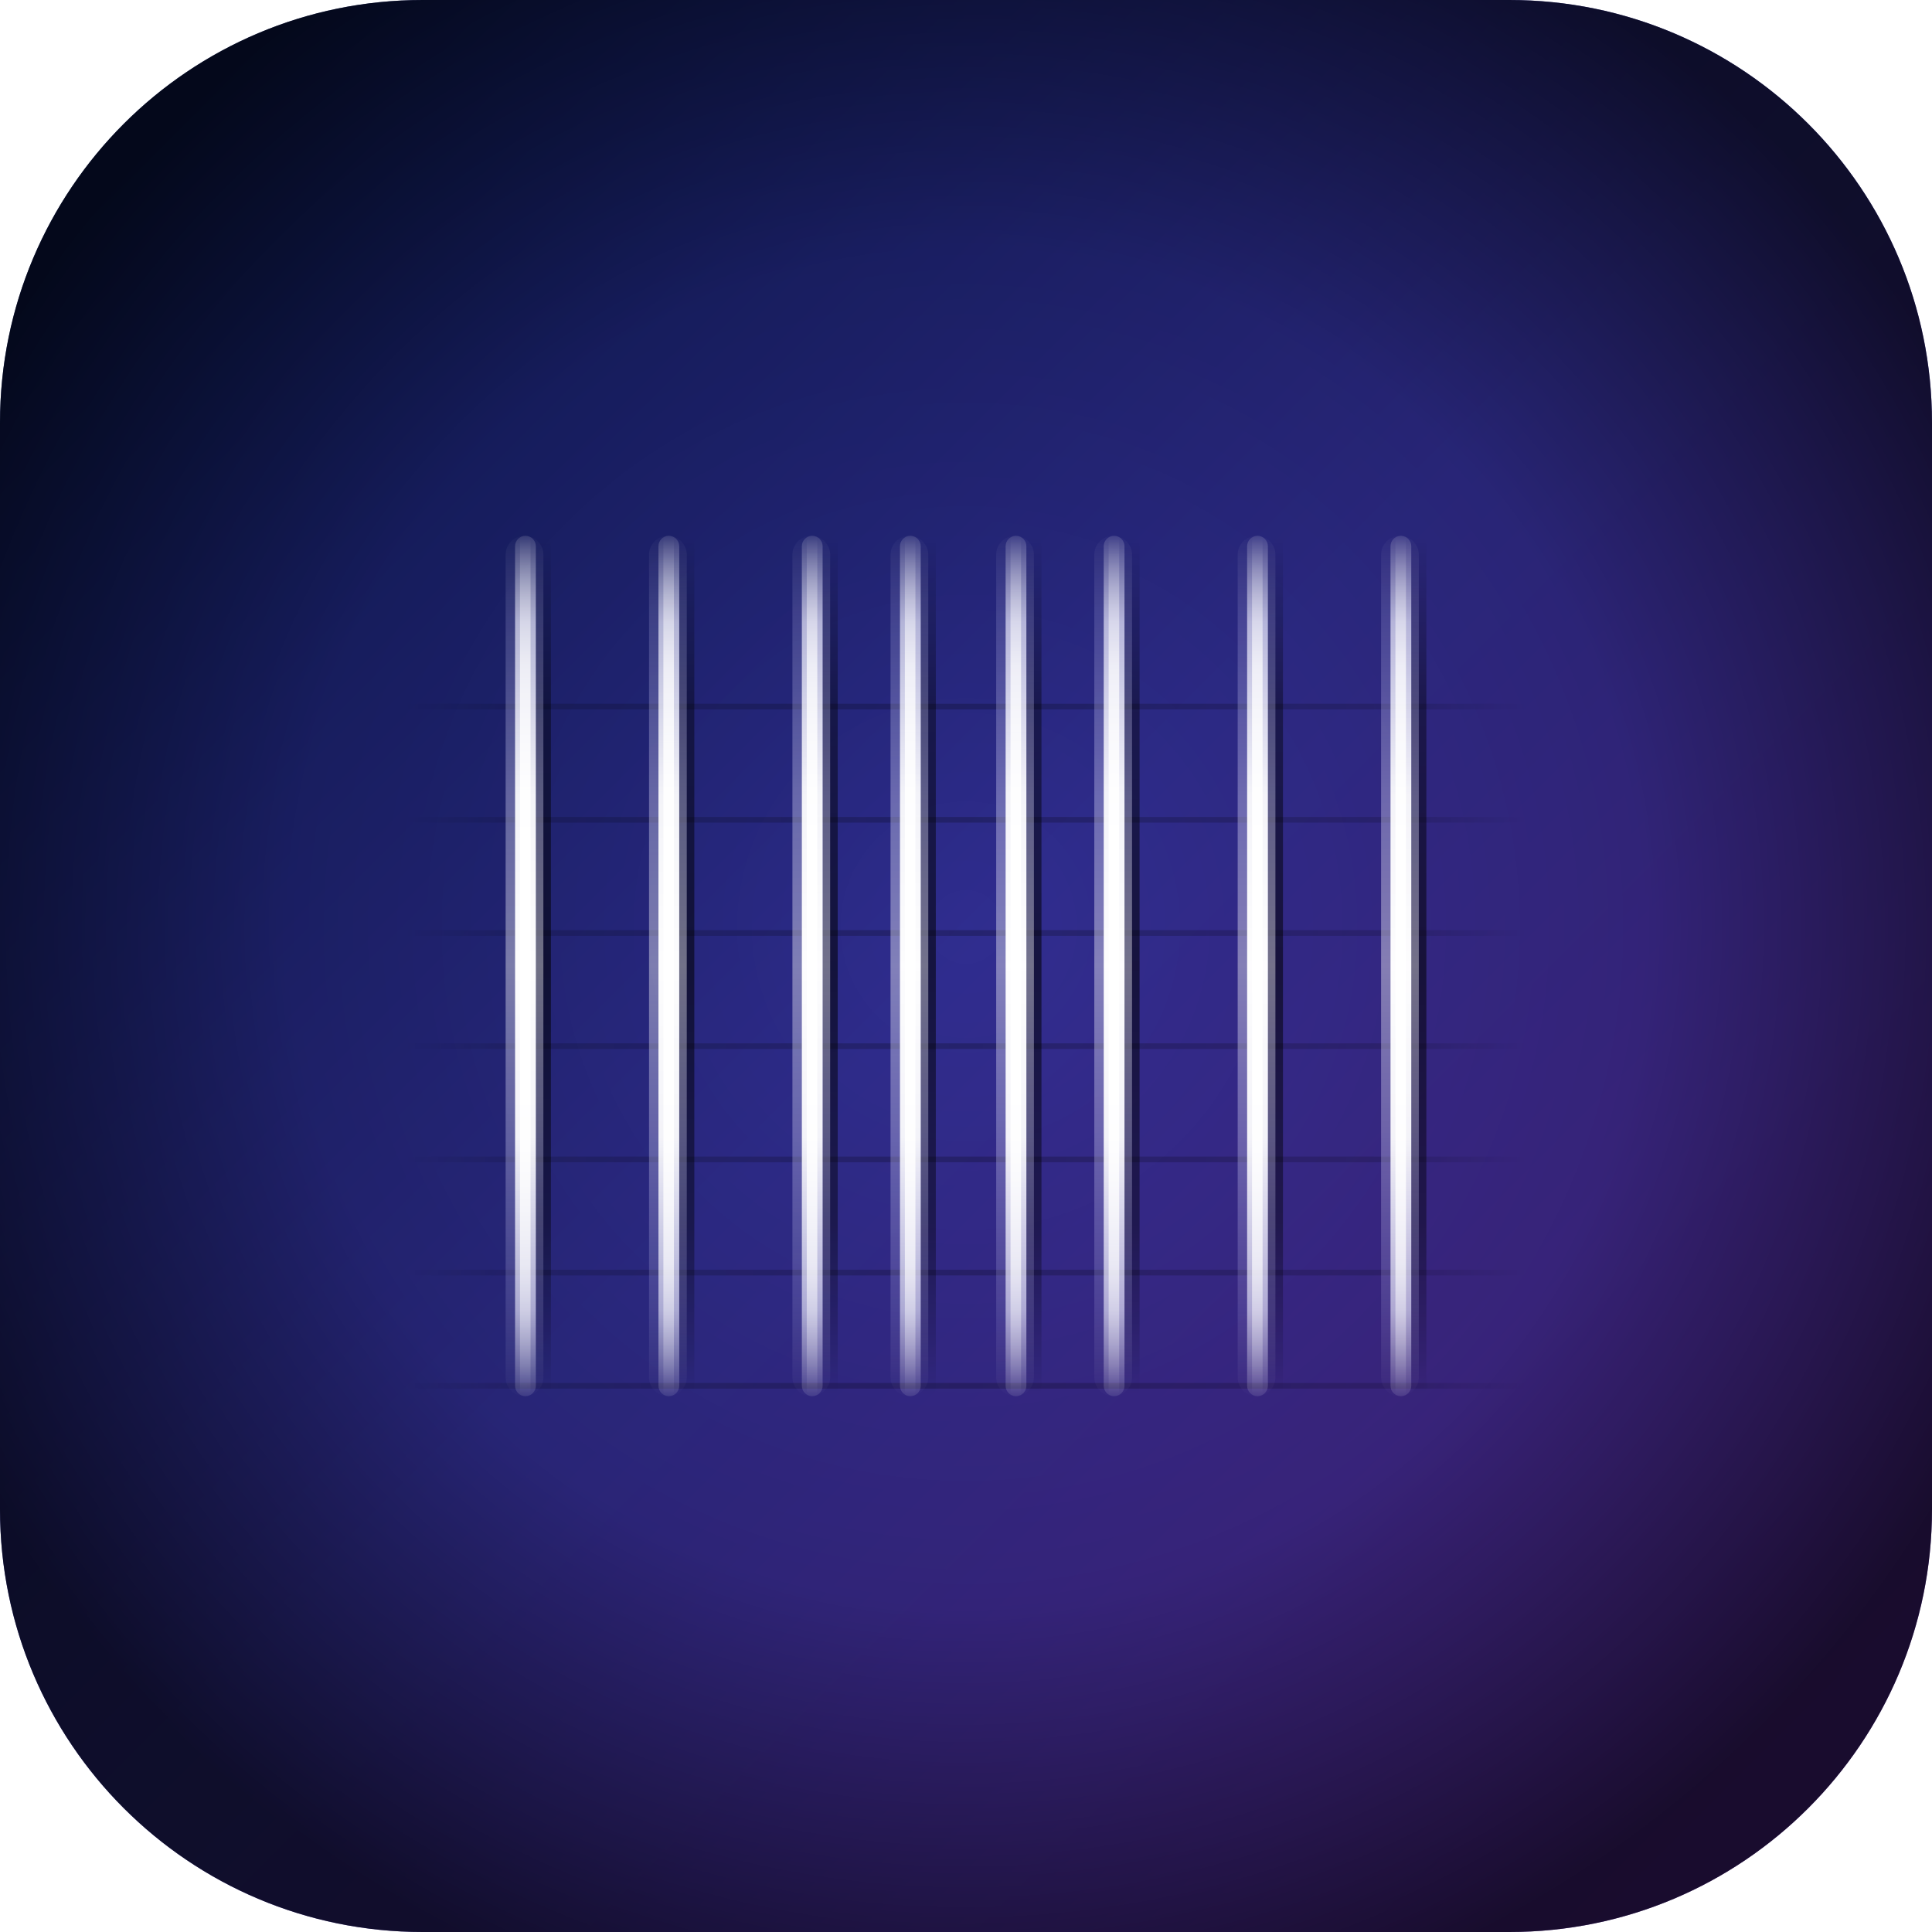
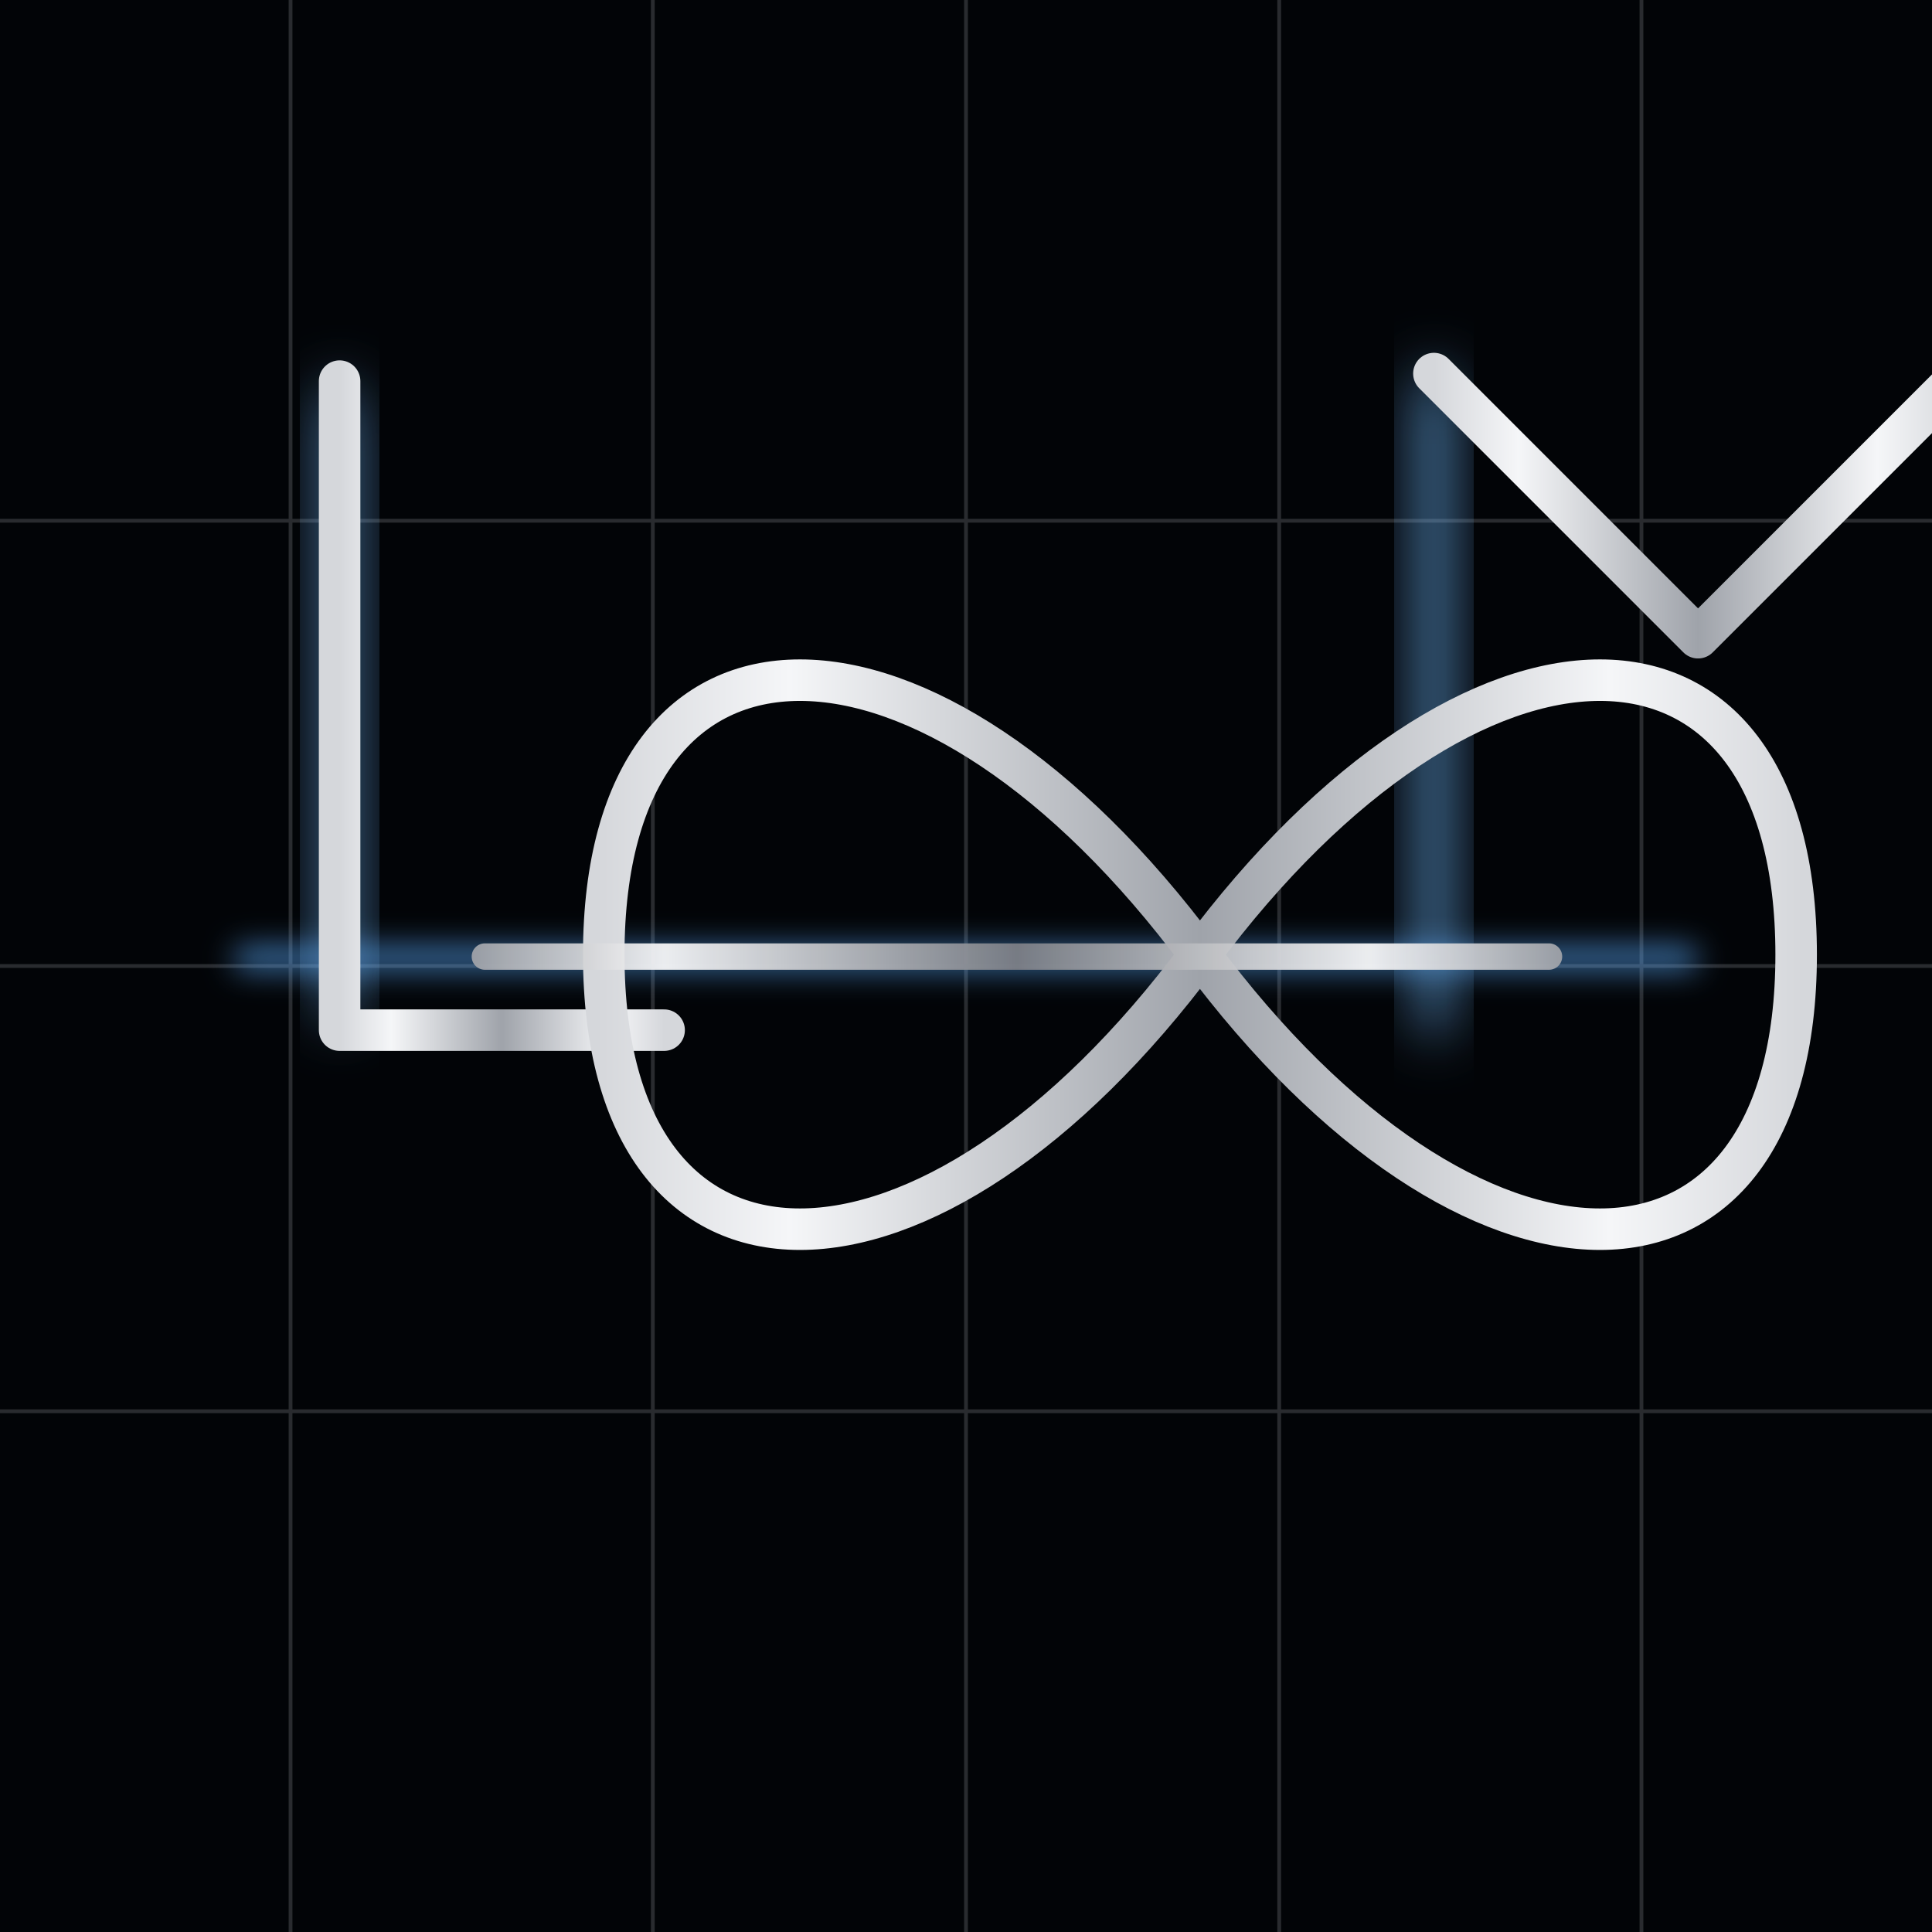
<svg xmlns="http://www.w3.org/2000/svg" viewBox="0 0 512 512">
  <defs>
-     <linearGradient id="bg" x1="0" y1="0" x2="1" y2="1">
-       <stop offset="0" stop-color="#061850" />
-       <stop offset="0.50" stop-color="#302d90" />
-       <stop offset="1" stop-color="#5a2898" />
+     <linearGradient id="strokeSilver" x1="0%" y1="0%" x2="100%" y2="0%">
+       <stop offset="0%" stop-color="#d5d7db" />
+       <stop offset="16%" stop-color="#f5f6f8" />
+       <stop offset="50%" stop-color="#9fa3aa" />
+       <stop offset="84%" stop-color="#f5f6f8" />
+       <stop offset="100%" stop-color="#d5d7db" />
    </linearGradient>
-     <radialGradient id="vignette" cx="50%" cy="48%" r="58%">
-       <stop offset="0" stop-color="#000000" stop-opacity="0" />
-       <stop offset="0.60" stop-color="#000000" stop-opacity="0.18" />
-       <stop offset="0.85" stop-color="#000000" stop-opacity="0.50" />
-       <stop offset="1" stop-color="#000000" stop-opacity="0.70" />
-     </radialGradient>
-     <linearGradient id="glow" x1="0" y1="0" x2="0" y2="1">
-       <stop offset="0" stop-color="#ffffff" stop-opacity="0.02" />
-       <stop offset="0.10" stop-color="#d0d0ff" stop-opacity="0.18" />
-       <stop offset="0.30" stop-color="#e0e0ff" stop-opacity="0.35" />
-       <stop offset="0.50" stop-color="#ffffff" stop-opacity="0.40" />
-       <stop offset="0.70" stop-color="#e0e0ff" stop-opacity="0.32" />
-       <stop offset="0.90" stop-color="#d0d0ff" stop-opacity="0.15" />
-       <stop offset="1" stop-color="#ffffff" stop-opacity="0.01" />
+     <linearGradient id="beamSilver" x1="0%" y1="0%" x2="100%" y2="0%">
+       <stop offset="0%" stop-color="#9da0a6" />
+       <stop offset="18%" stop-color="#f7f7f8" />
+       <stop offset="50%" stop-color="#7c7f86" />
+       <stop offset="82%" stop-color="#f7f7f8" />
+       <stop offset="100%" stop-color="#9da0a6" />
    </linearGradient>
-     <linearGradient id="silk" x1="0" y1="0" x2="0" y2="1">
-       <stop offset="0" stop-color="#ffffff" stop-opacity="0.12" />
-       <stop offset="0.10" stop-color="#f0f0ff" stop-opacity="0.65" />
-       <stop offset="0.30" stop-color="#ffffff" stop-opacity="0.92" />
-       <stop offset="0.50" stop-color="#ffffff" stop-opacity="0.98" />
-       <stop offset="0.70" stop-color="#ffffff" stop-opacity="0.92" />
-       <stop offset="0.90" stop-color="#f0f0ff" stop-opacity="0.60" />
-       <stop offset="1" stop-color="#ffffff" stop-opacity="0.10" />
-     </linearGradient>
-     <linearGradient id="core" x1="0" y1="0" x2="0" y2="1">
-       <stop offset="0" stop-color="#ffffff" stop-opacity="0" />
-       <stop offset="0.15" stop-color="#ffffff" stop-opacity="0.70" />
-       <stop offset="0.35" stop-color="#ffffff" stop-opacity="0.97" />
-       <stop offset="0.50" stop-color="#ffffff" stop-opacity="1" />
-       <stop offset="0.65" stop-color="#ffffff" stop-opacity="0.97" />
-       <stop offset="0.85" stop-color="#ffffff" stop-opacity="0.65" />
-       <stop offset="1" stop-color="#ffffff" stop-opacity="0" />
-     </linearGradient>
-     <linearGradient id="shadow" x1="0" y1="0" x2="0" y2="1">
-       <stop offset="0" stop-color="#000000" stop-opacity="0" />
-       <stop offset="0.20" stop-color="#000000" stop-opacity="0.40" />
-       <stop offset="0.50" stop-color="#000000" stop-opacity="0.55" />
-       <stop offset="0.80" stop-color="#000000" stop-opacity="0.40" />
-       <stop offset="1" stop-color="#000000" stop-opacity="0" />
-     </linearGradient>
-     <linearGradient id="weft" x1="0" y1="0" x2="1" y2="0">
-       <stop offset="0" stop-color="#000000" stop-opacity="0" />
-       <stop offset="0.12" stop-color="#000000" stop-opacity="0.16" />
-       <stop offset="0.50" stop-color="#000000" stop-opacity="0.22" />
-       <stop offset="0.88" stop-color="#000000" stop-opacity="0.16" />
-       <stop offset="1" stop-color="#000000" stop-opacity="0" />
-     </linearGradient>
-     <clipPath id="clip">
-       <rect width="512" height="512" rx="112" />
-     </clipPath>
+     <filter id="blueGlowWide" x="-80%" y="-100%" width="260%" height="300%">
+       <feGaussianBlur stdDeviation="8" />
+     </filter>
+     <filter id="beamGlow" x="-40%" y="-300%" width="180%" height="700%">
+       <feGaussianBlur stdDeviation="4" />
+     </filter>
  </defs>
-   <g clip-path="url(#clip)">
-     <rect width="512" height="512" fill="url(#bg)" />
-     <rect width="512" height="512" fill="url(#vignette)" />
-     <rect x="108" y="186.5" width="296" height="1.5" fill="url(#weft)" />
-     <rect x="108" y="216.5" width="296" height="1.5" fill="url(#weft)" />
-     <rect x="108" y="246.5" width="296" height="1.5" fill="url(#weft)" />
-     <rect x="108" y="276.5" width="296" height="1.5" fill="url(#weft)" />
-     <rect x="108" y="306.5" width="296" height="1.5" fill="url(#weft)" />
-     <rect x="108" y="336.5" width="296" height="1.5" fill="url(#weft)" />
-     <rect x="108" y="366.5" width="296" height="1.5" fill="url(#weft)" />
-     <rect x="142" y="142" width="4" height="228" rx="2" fill="url(#shadow)" />
-     <rect x="180" y="142" width="4" height="228" rx="2" fill="url(#shadow)" />
-     <rect x="218" y="142" width="4" height="228" rx="2" fill="url(#shadow)" />
-     <rect x="244" y="142" width="4" height="228" rx="2" fill="url(#shadow)" />
-     <rect x="272" y="142" width="4" height="228" rx="2" fill="url(#shadow)" />
-     <rect x="298" y="142" width="4" height="228" rx="2" fill="url(#shadow)" />
-     <rect x="336" y="142" width="4" height="228" rx="2" fill="url(#shadow)" />
-     <rect x="374" y="142" width="4" height="228" rx="2" fill="url(#shadow)" />
-     <rect x="134" y="142" width="10" height="228" rx="5" fill="url(#glow)" />
-     <rect x="172" y="142" width="10" height="228" rx="5" fill="url(#glow)" />
-     <rect x="210" y="142" width="10" height="228" rx="5" fill="url(#glow)" />
-     <rect x="236" y="142" width="10" height="228" rx="5" fill="url(#glow)" />
-     <rect x="264" y="142" width="10" height="228" rx="5" fill="url(#glow)" />
-     <rect x="290" y="142" width="10" height="228" rx="5" fill="url(#glow)" />
-     <rect x="328" y="142" width="10" height="228" rx="5" fill="url(#glow)" />
-     <rect x="366" y="142" width="10" height="228" rx="5" fill="url(#glow)" />
-     <rect x="136.5" y="142" width="5.5" height="228" rx="2.75" fill="url(#silk)" />
-     <rect x="174.5" y="142" width="5.5" height="228" rx="2.75" fill="url(#silk)" />
-     <rect x="212.5" y="142" width="5.5" height="228" rx="2.75" fill="url(#silk)" />
-     <rect x="238.5" y="142" width="5.5" height="228" rx="2.75" fill="url(#silk)" />
-     <rect x="266.5" y="142" width="5.5" height="228" rx="2.75" fill="url(#silk)" />
-     <rect x="292.5" y="142" width="5.5" height="228" rx="2.75" fill="url(#silk)" />
-     <rect x="330.5" y="142" width="5.5" height="228" rx="2.75" fill="url(#silk)" />
-     <rect x="368.5" y="142" width="5.5" height="228" rx="2.75" fill="url(#silk)" />
-     <rect x="137.8" y="142" width="2.8" height="228" rx="1.4" fill="url(#core)" />
-     <rect x="175.8" y="142" width="2.8" height="228" rx="1.4" fill="url(#core)" />
-     <rect x="213.8" y="142" width="2.8" height="228" rx="1.4" fill="url(#core)" />
-     <rect x="239.8" y="142" width="2.8" height="228" rx="1.4" fill="url(#core)" />
-     <rect x="267.8" y="142" width="2.8" height="228" rx="1.4" fill="url(#core)" />
-     <rect x="293.8" y="142" width="2.8" height="228" rx="1.4" fill="url(#core)" />
-     <rect x="331.8" y="142" width="2.8" height="228" rx="1.4" fill="url(#core)" />
-     <rect x="369.8" y="142" width="2.8" height="228" rx="1.4" fill="url(#core)" />
+   <rect width="512" height="512" fill="#020407" />
+   <g opacity="0.18" stroke="#d9dde6" stroke-width="1">
+     <line x1="0" y1="138" x2="512" y2="138" />
+     <line x1="0" y1="256" x2="512" y2="256" />
+     <line x1="0" y1="374" x2="512" y2="374" />
+     <line x1="77" y1="0" x2="77" y2="512" />
+     <line x1="173" y1="0" x2="173" y2="512" />
+     <line x1="256" y1="0" x2="256" y2="512" />
+     <line x1="339" y1="0" x2="339" y2="512" />
+     <line x1="435" y1="0" x2="435" y2="512" />
+   </g>
+   <g transform="translate(62 83)">
+     <rect x="0" y="168" width="388" height="6" rx="3" fill="#5daeff" filter="url(#beamGlow)" opacity="0.7" />
+     <g opacity="0.92">
+       <rect x="24" y="20" width="8" height="166" rx="4" fill="#72bcff" filter="url(#blueGlowWide)" />
+       <rect x="314" y="16" width="8" height="174" rx="4" fill="#72bcff" filter="url(#blueGlowWide)" />
+       <rect x="458" y="16" width="8" height="174" rx="4" fill="#72bcff" filter="url(#blueGlowWide)" />
+     </g>
+     <g fill="none" stroke="url(#strokeSilver)" stroke-width="11" stroke-linecap="round" stroke-linejoin="round">
+       <path d="M 28 18 L 28 190 L 114 190" />
+       <path d="M 98 170                C 98 73, 184 73, 256 170                C 328 267, 414 267, 414 170                C 414 73, 328 73, 256 170                C 184 267, 98 267, 98 170" />
+       <path d="M 318 16 L 318 190" />
+       <path d="M 318 16 L 388 86 L 458 16" />
+       <path d="M 458 16 L 458 190" />
+     </g>
+     <rect x="63" y="167" width="289" height="7" rx="3.5" fill="url(#beamSilver)" opacity="0.94" />
  </g>
</svg>
